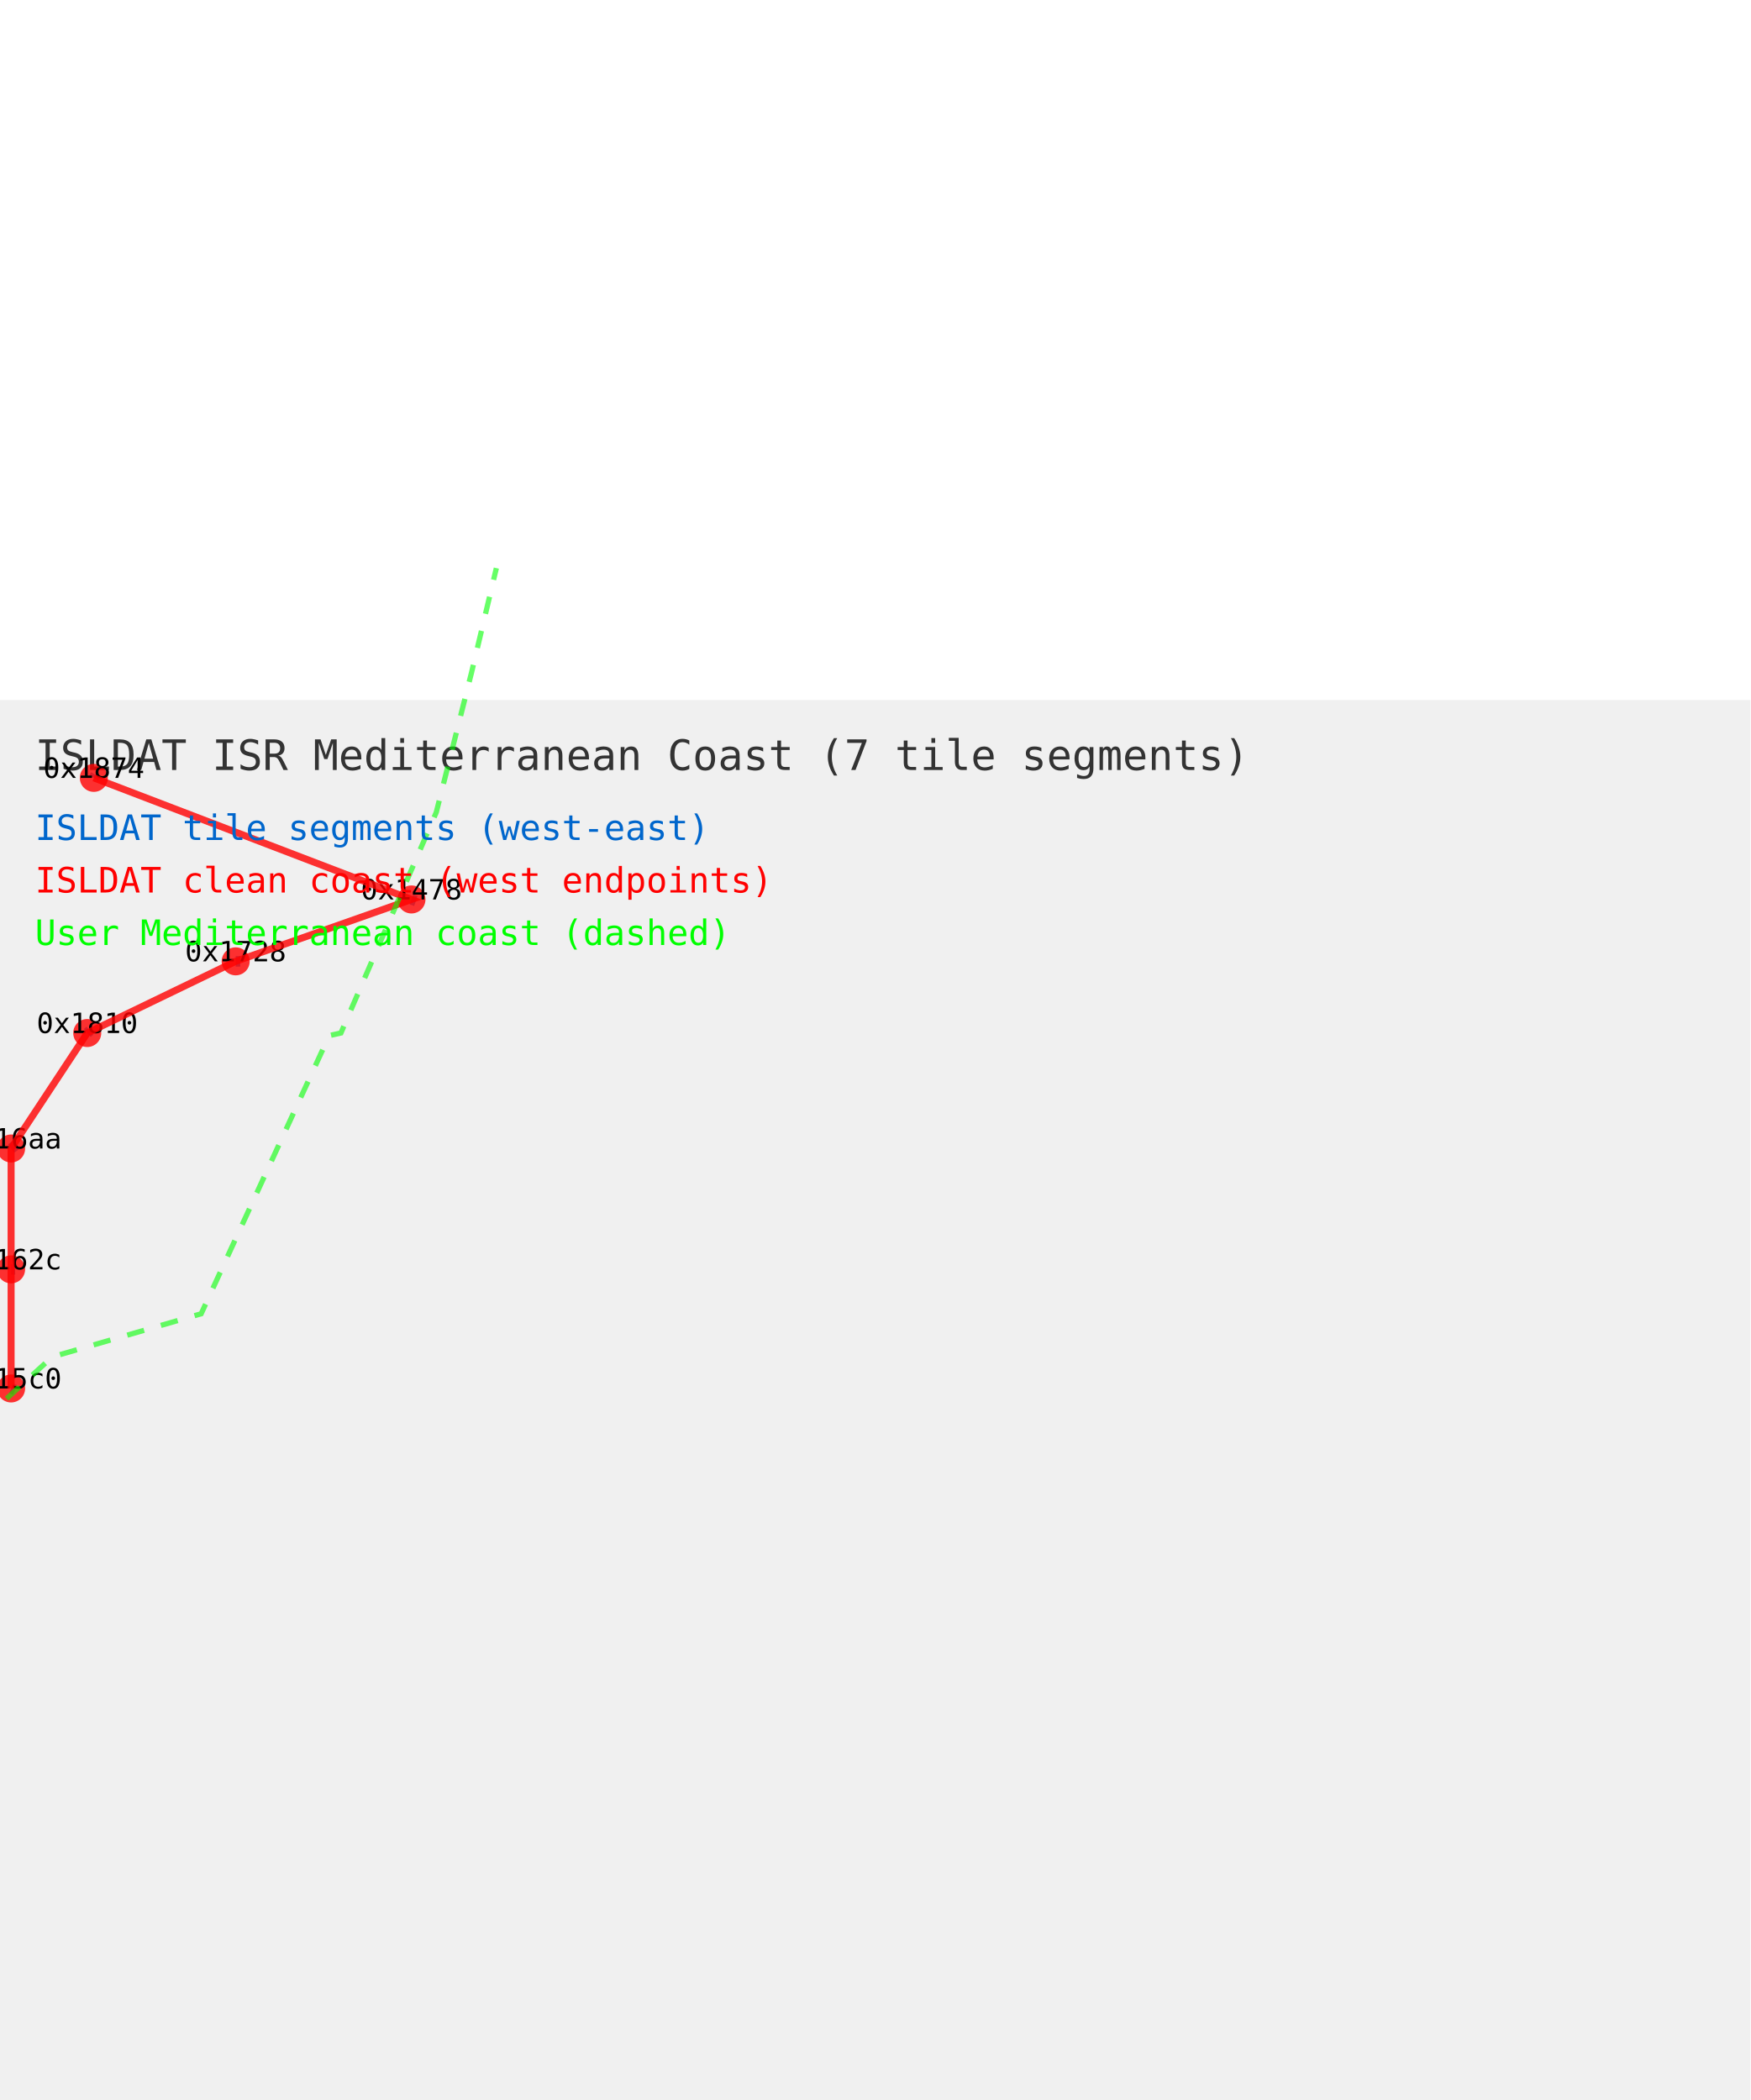
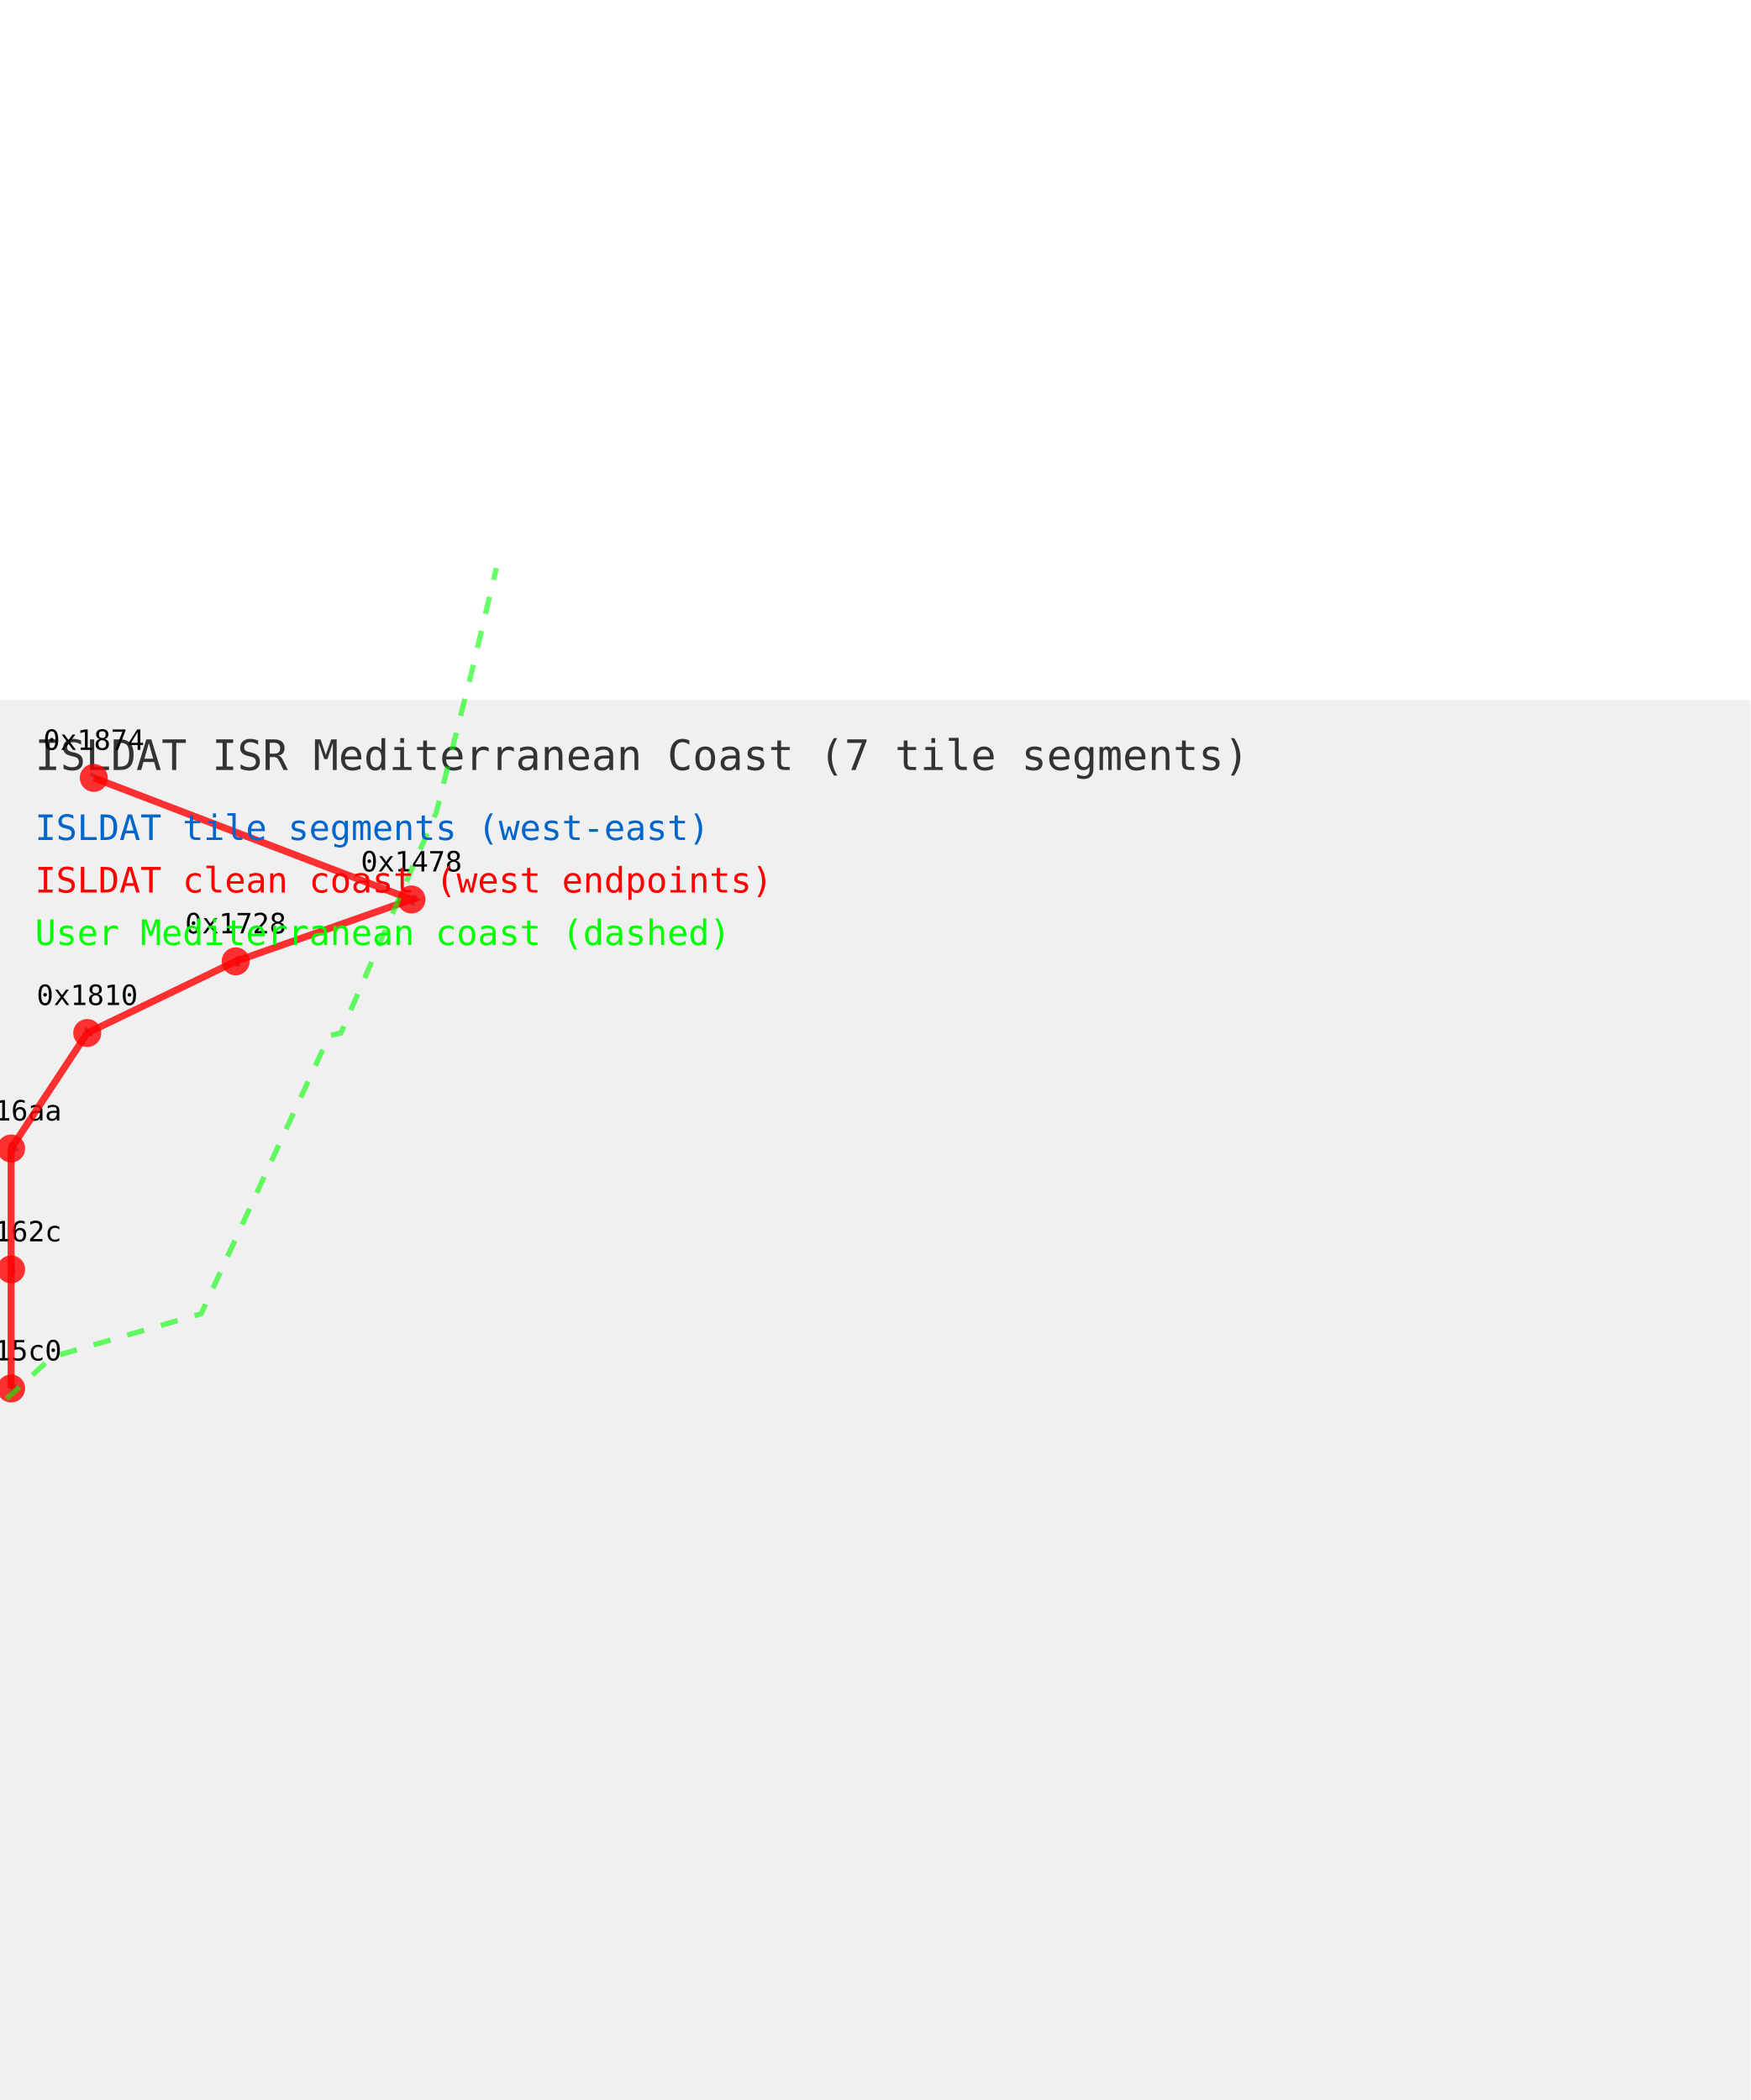
<svg xmlns="http://www.w3.org/2000/svg" width="500" height="600" viewBox="0 -200 500 600">
  <rect width="100%" height="100%" fill="#f0f0f0" />
  <text x="10" y="20" font-family="monospace" font-size="12" fill="#333">ISLDAT ISR Mediterranean Coast (7 tile segments)</text>
  <line x1="3.17" y1="196.70" x2="4.32" y2="197.16" stroke="#0066cc" stroke-width="3" opacity="0.7" />
  <circle cx="3.17" cy="196.70" r="4" fill="#ff0000" opacity="0.8" />
-   <text x="3.17" y="196.70-8" font-family="monospace" font-size="8" fill="black" text-anchor="middle">0x15c0</text>
+   <text x="3.17" y="188.70" font-family="monospace" font-size="8" fill="black" text-anchor="middle">0x15c0</text>
  <line x1="3.17" y1="162.68" x2="4.32" y2="162.66" stroke="#0066cc" stroke-width="3" opacity="0.7" />
  <circle cx="3.17" cy="162.68" r="4" fill="#ff0000" opacity="0.8" />
-   <text x="3.17" y="162.68-8" font-family="monospace" font-size="8" fill="black" text-anchor="middle">0x162c</text>
+   <text x="3.17" y="154.68" font-family="monospace" font-size="8" fill="black" text-anchor="middle">0x162c</text>
  <line x1="3.17" y1="128.14" x2="4.40" y2="127.25" stroke="#0066cc" stroke-width="3" opacity="0.7" />
  <circle cx="3.17" cy="128.14" r="4" fill="#ff0000" opacity="0.8" />
-   <text x="3.17" y="128.14-8" font-family="monospace" font-size="8" fill="black" text-anchor="middle">0x16aa</text>
+   <text x="3.17" y="120.14" font-family="monospace" font-size="8" fill="black" text-anchor="middle">0x16aa</text>
  <line x1="24.92" y1="95.15" x2="25.68" y2="94.50" stroke="#0066cc" stroke-width="3" opacity="0.7" />
  <circle cx="24.92" cy="95.15" r="4" fill="#ff0000" opacity="0.8" />
-   <text x="24.92" y="95.15-8" font-family="monospace" font-size="8" fill="black" text-anchor="middle">0x1810</text>
+   <text x="24.92" y="87.15" font-family="monospace" font-size="8" fill="black" text-anchor="middle">0x1810</text>
  <line x1="67.32" y1="74.67" x2="68.63" y2="74.67" stroke="#0066cc" stroke-width="3" opacity="0.7" />
  <circle cx="67.32" cy="74.67" r="4" fill="#ff0000" opacity="0.8" />
-   <text x="67.32" y="74.67-8" font-family="monospace" font-size="8" fill="black" text-anchor="middle">0x1728</text>
+   <text x="67.32" y="66.67" font-family="monospace" font-size="8" fill="black" text-anchor="middle">0x1728</text>
  <line x1="117.53" y1="56.99" x2="118.79" y2="57.43" stroke="#0066cc" stroke-width="3" opacity="0.7" />
  <circle cx="117.53" cy="56.99" r="4" fill="#ff0000" opacity="0.8" />
-   <text x="117.53" y="56.99-8" font-family="monospace" font-size="8" fill="black" text-anchor="middle">0x1478</text>
+   <text x="117.53" y="48.99" font-family="monospace" font-size="8" fill="black" text-anchor="middle">0x1478</text>
  <line x1="26.80" y1="22.25" x2="27.31" y2="21.43" stroke="#0066cc" stroke-width="3" opacity="0.7" />
  <circle cx="26.80" cy="22.25" r="4" fill="#ff0000" opacity="0.8" />
-   <text x="26.80" y="22.25-8" font-family="monospace" font-size="8" fill="black" text-anchor="middle">0x1874</text>
+   <text x="26.80" y="14.25" font-family="monospace" font-size="8" fill="black" text-anchor="middle">0x1874</text>
  <path d="M 3.17 196.70 L 3.17 162.68 L 3.17 128.14 L 24.92 95.15 L 67.32 74.67 L 117.53 56.99 L 26.80 22.25" fill="none" stroke="#ff0000" stroke-width="2" opacity="0.8" />
  <path d="M 1.87 199.62 L 14.92 187.68 L 57.46 175.36 L 94.03 95.89 L 97.38 95.14 L 124.62 32.09 L 134.69 -7.84 L 141.78 -37.68" fill="none" stroke="#00ff00" stroke-width="1.5" opacity="0.6" stroke-dasharray="5,5" />
  <text x="10" y="40" font-family="monospace" font-size="10" fill="#0066cc">ISLDAT tile segments (west-east)</text>
  <text x="10" y="55" font-family="monospace" font-size="10" fill="#ff0000">ISLDAT clean coast (west endpoints)</text>
  <text x="10" y="70" font-family="monospace" font-size="10" fill="#00ff00">User Mediterranean coast (dashed)</text>
</svg>
